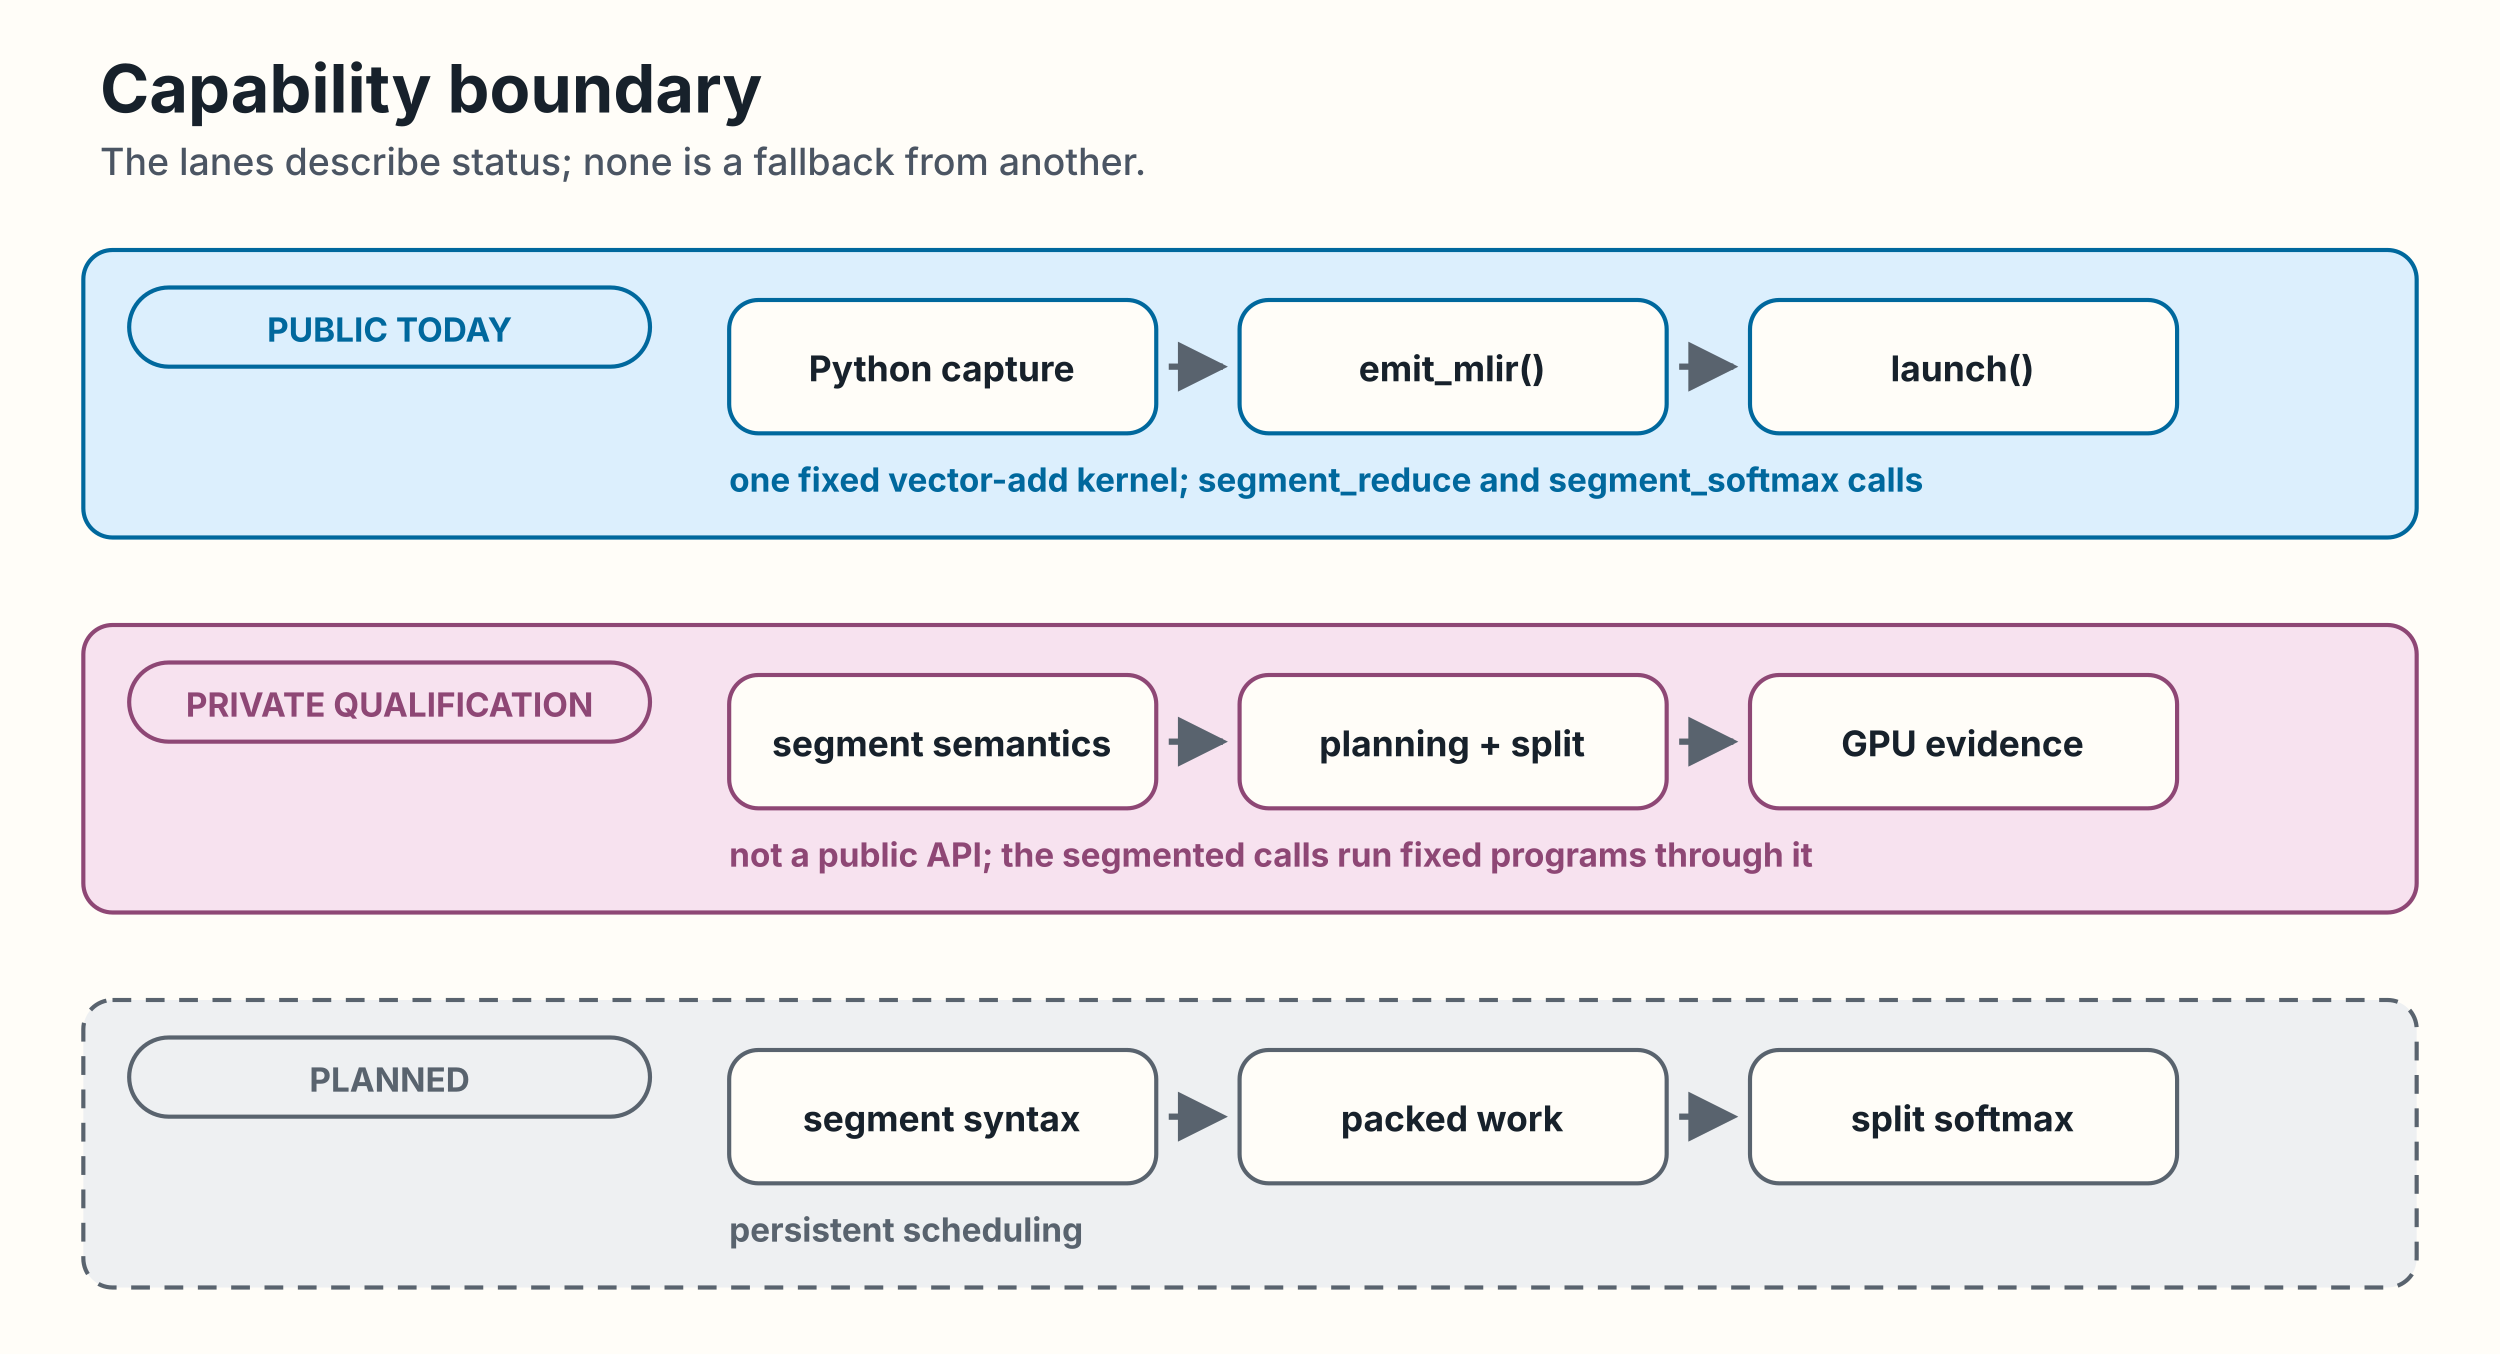
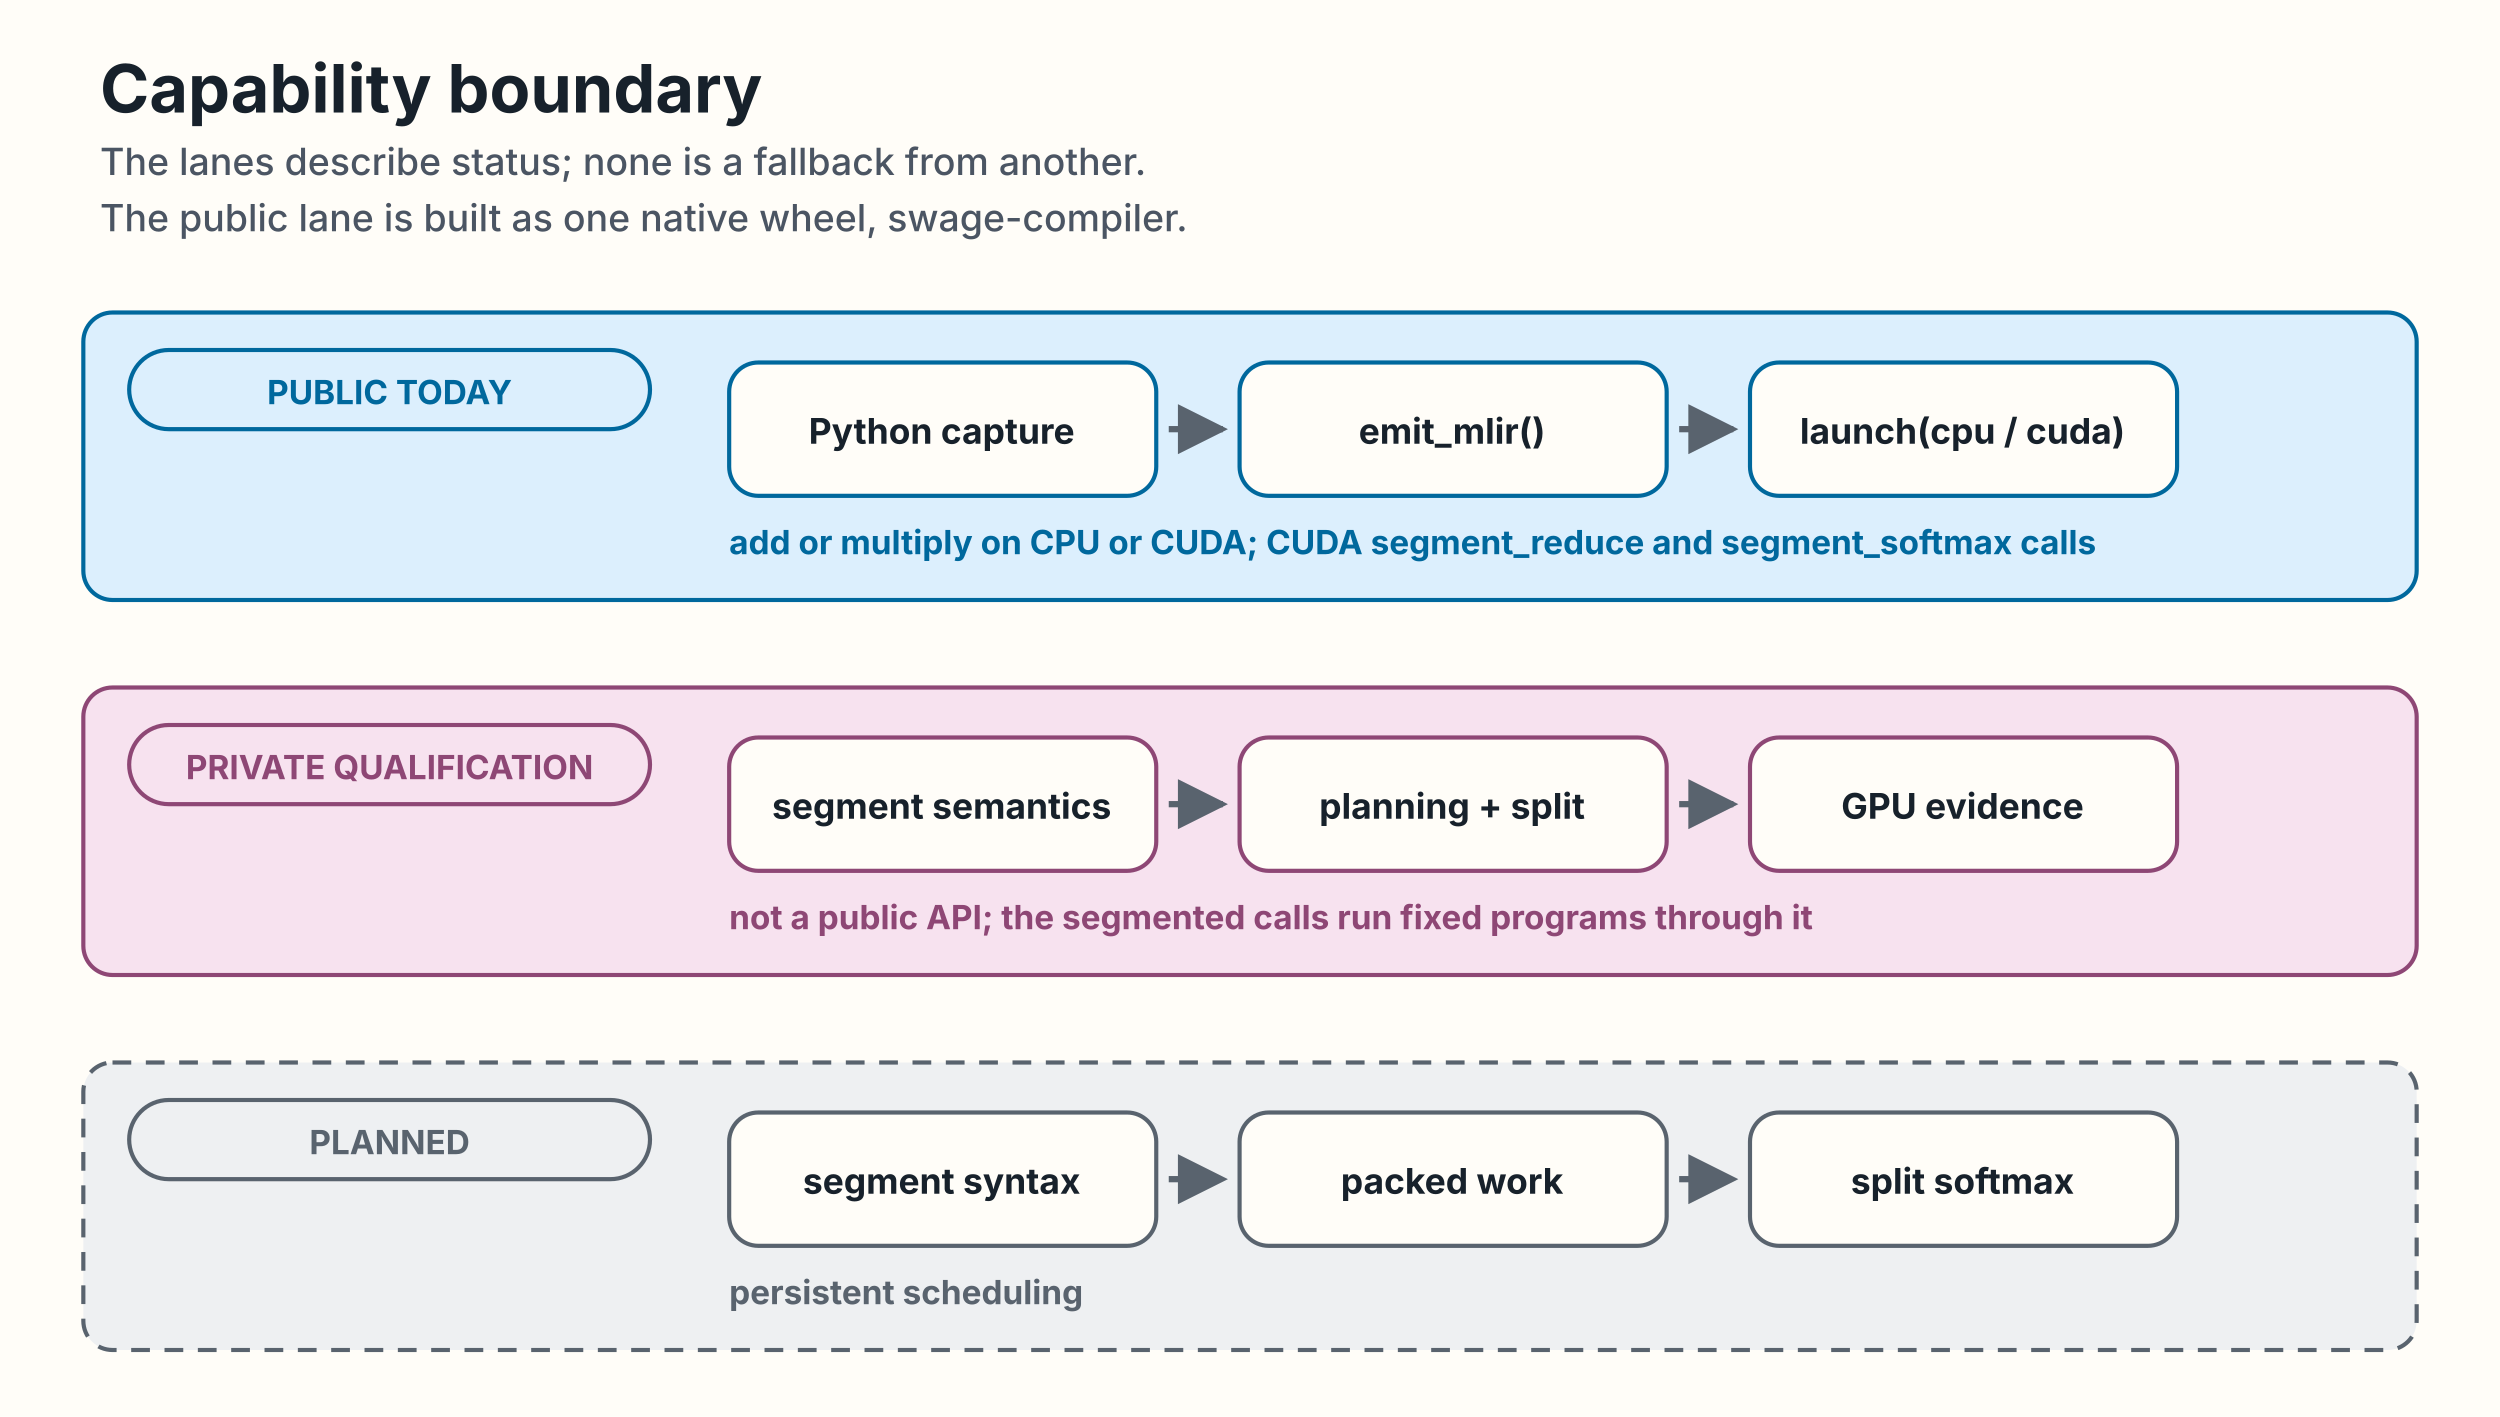
- <svg xmlns="http://www.w3.org/2000/svg" viewBox="0 0 1200 650" role="img" aria-labelledby="capability-boundary-title capability-boundary-description" font-family="system-ui, -apple-system, BlinkMacSystemFont, 'Segoe UI', sans-serif">
+ <svg xmlns="http://www.w3.org/2000/svg" viewBox="0 0 1200 680" role="img" aria-labelledby="capability-boundary-title capability-boundary-description" font-family="system-ui, -apple-system, BlinkMacSystemFont, 'Segoe UI', sans-serif">
  <defs>
    <marker id="capability-boundary-arrow" viewBox="0 0 10 10" refX="9" refY="5" markerWidth="8" markerHeight="8" orient="auto">
      <path d="M 0 0 L 10 5 L 0 10 z" fill="#59636E" />
    </marker>
  </defs>
-   <rect data-role="canvas" x="0" y="0" width="1200" height="650" fill="#FFFDF8" />
+   <rect data-role="canvas" x="0" y="0" width="1200" height="680" fill="#FFFDF8" />
  <text x="48" y="54" font-size="32" font-weight="750" fill="#17212B" text-anchor="start">Capability boundary</text>
  <text x="48" y="84" font-size="18" font-weight="500" fill="#4B5563" text-anchor="start">The lanes describe status; none is a fallback from another.</text>
-   <rect x="40" y="120" width="1120" height="138" rx="14" fill="#DCEFFD" stroke="#00689D" stroke-width="2" />
-   <rect x="62" y="138" width="250" height="38" rx="19" fill="#DCEFFD" stroke="#00689D" stroke-width="2" />
-   <text x="187" y="164" font-size="16" font-weight="750" fill="#00689D" text-anchor="middle">PUBLIC TODAY</text>
-   <rect x="350" y="144" width="205" height="64" rx="14" fill="#FFFDF8" stroke="#00689D" stroke-width="2" />
-   <text x="452" y="183" font-size="17" font-weight="650" fill="#17212B" text-anchor="middle">Python capture</text>
-   <rect x="595" y="144" width="205" height="64" rx="14" fill="#FFFDF8" stroke="#00689D" stroke-width="2" />
-   <text x="697" y="183" font-size="17" font-weight="650" fill="#17212B" text-anchor="middle">emit_mlir()</text>
-   <line x1="561" y1="176" x2="587" y2="176" stroke="#59636E" stroke-width="3" marker-end="url(#capability-boundary-arrow)" />
-   <rect x="840" y="144" width="205" height="64" rx="14" fill="#FFFDF8" stroke="#00689D" stroke-width="2" />
-   <text x="942" y="183" font-size="17" font-weight="650" fill="#17212B" text-anchor="middle">launch()</text>
-   <line x1="806" y1="176" x2="832" y2="176" stroke="#59636E" stroke-width="3" marker-end="url(#capability-boundary-arrow)" />
-   <text x="350" y="236" font-size="16" font-weight="650" fill="#00689D" text-anchor="start">one fixed vector-add kernel; segment_reduce and segment_softmax calls</text>
-   <rect x="40" y="300" width="1120" height="138" rx="14" fill="#F7E2EF" stroke="#8E4775" stroke-width="2" />
-   <rect x="62" y="318" width="250" height="38" rx="19" fill="#F7E2EF" stroke="#8E4775" stroke-width="2" />
-   <text x="187" y="344" font-size="16" font-weight="750" fill="#8E4775" text-anchor="middle">PRIVATE QUALIFICATION</text>
-   <rect x="350" y="324" width="205" height="64" rx="14" fill="#FFFDF8" stroke="#8E4775" stroke-width="2" />
-   <text x="452" y="363" font-size="17" font-weight="650" fill="#17212B" text-anchor="middle">segment semantics</text>
-   <rect x="595" y="324" width="205" height="64" rx="14" fill="#FFFDF8" stroke="#8E4775" stroke-width="2" />
-   <text x="697" y="363" font-size="17" font-weight="650" fill="#17212B" text-anchor="middle">planning + split</text>
-   <line x1="561" y1="356" x2="587" y2="356" stroke="#59636E" stroke-width="3" marker-end="url(#capability-boundary-arrow)" />
-   <rect x="840" y="324" width="205" height="64" rx="14" fill="#FFFDF8" stroke="#8E4775" stroke-width="2" />
-   <text x="942" y="363" font-size="17" font-weight="650" fill="#17212B" text-anchor="middle">GPU evidence</text>
-   <line x1="806" y1="356" x2="832" y2="356" stroke="#59636E" stroke-width="3" marker-end="url(#capability-boundary-arrow)" />
-   <text x="350" y="416" font-size="16" font-weight="650" fill="#8E4775" text-anchor="start">not a public API; the segmented calls run fixed programs through it</text>
-   <rect x="40" y="480" width="1120" height="138" rx="14" fill="#EEF0F2" stroke="#59636E" stroke-width="2" stroke-dasharray="9 7" />
-   <rect x="62" y="498" width="250" height="38" rx="19" fill="#EEF0F2" stroke="#59636E" stroke-width="2" />
-   <text x="187" y="524" font-size="16" font-weight="750" fill="#59636E" text-anchor="middle">PLANNED</text>
-   <rect x="350" y="504" width="205" height="64" rx="14" fill="#FFFDF8" stroke="#59636E" stroke-width="2" />
-   <text x="452" y="543" font-size="17" font-weight="650" fill="#17212B" text-anchor="middle">segment syntax</text>
-   <rect x="595" y="504" width="205" height="64" rx="14" fill="#FFFDF8" stroke="#59636E" stroke-width="2" />
-   <text x="697" y="543" font-size="17" font-weight="650" fill="#17212B" text-anchor="middle">packed work</text>
-   <line x1="561" y1="536" x2="587" y2="536" stroke="#59636E" stroke-width="3" stroke-dasharray="8 7" marker-end="url(#capability-boundary-arrow)" />
-   <rect x="840" y="504" width="205" height="64" rx="14" fill="#FFFDF8" stroke="#59636E" stroke-width="2" />
-   <text x="942" y="543" font-size="17" font-weight="650" fill="#17212B" text-anchor="middle">split softmax</text>
-   <line x1="806" y1="536" x2="832" y2="536" stroke="#59636E" stroke-width="3" stroke-dasharray="8 7" marker-end="url(#capability-boundary-arrow)" />
-   <text x="350" y="596" font-size="16" font-weight="650" fill="#59636E" text-anchor="start">persistent scheduling</text>
+   <text x="48" y="111" font-size="18" font-weight="500" fill="#4B5563" text-anchor="start">The public lane is built as one native wheel, swage-compiler.</text>
+   <rect x="40" y="150" width="1120" height="138" rx="14" fill="#DCEFFD" stroke="#00689D" stroke-width="2" />
+   <rect x="62" y="168" width="250" height="38" rx="19" fill="#DCEFFD" stroke="#00689D" stroke-width="2" />
+   <text x="187" y="194" font-size="16" font-weight="750" fill="#00689D" text-anchor="middle">PUBLIC TODAY</text>
+   <rect x="350" y="174" width="205" height="64" rx="14" fill="#FFFDF8" stroke="#00689D" stroke-width="2" />
+   <text x="452" y="213" font-size="17" font-weight="650" fill="#17212B" text-anchor="middle">Python capture</text>
+   <rect x="595" y="174" width="205" height="64" rx="14" fill="#FFFDF8" stroke="#00689D" stroke-width="2" />
+   <text x="697" y="213" font-size="17" font-weight="650" fill="#17212B" text-anchor="middle">emit_mlir()</text>
+   <line x1="561" y1="206" x2="587" y2="206" stroke="#59636E" stroke-width="3" marker-end="url(#capability-boundary-arrow)" />
+   <rect x="840" y="174" width="205" height="64" rx="14" fill="#FFFDF8" stroke="#00689D" stroke-width="2" />
+   <text x="942" y="213" font-size="17" font-weight="650" fill="#17212B" text-anchor="middle">launch(cpu / cuda)</text>
+   <line x1="806" y1="206" x2="832" y2="206" stroke="#59636E" stroke-width="3" marker-end="url(#capability-boundary-arrow)" />
+   <text x="350" y="266" font-size="16" font-weight="650" fill="#00689D" text-anchor="start">add or multiply on CPU or CUDA; CUDA segment_reduce and segment_softmax calls</text>
+   <rect x="40" y="330" width="1120" height="138" rx="14" fill="#F7E2EF" stroke="#8E4775" stroke-width="2" />
+   <rect x="62" y="348" width="250" height="38" rx="19" fill="#F7E2EF" stroke="#8E4775" stroke-width="2" />
+   <text x="187" y="374" font-size="16" font-weight="750" fill="#8E4775" text-anchor="middle">PRIVATE QUALIFICATION</text>
+   <rect x="350" y="354" width="205" height="64" rx="14" fill="#FFFDF8" stroke="#8E4775" stroke-width="2" />
+   <text x="452" y="393" font-size="17" font-weight="650" fill="#17212B" text-anchor="middle">segment semantics</text>
+   <rect x="595" y="354" width="205" height="64" rx="14" fill="#FFFDF8" stroke="#8E4775" stroke-width="2" />
+   <text x="697" y="393" font-size="17" font-weight="650" fill="#17212B" text-anchor="middle">planning + split</text>
+   <line x1="561" y1="386" x2="587" y2="386" stroke="#59636E" stroke-width="3" marker-end="url(#capability-boundary-arrow)" />
+   <rect x="840" y="354" width="205" height="64" rx="14" fill="#FFFDF8" stroke="#8E4775" stroke-width="2" />
+   <text x="942" y="393" font-size="17" font-weight="650" fill="#17212B" text-anchor="middle">GPU evidence</text>
+   <line x1="806" y1="386" x2="832" y2="386" stroke="#59636E" stroke-width="3" marker-end="url(#capability-boundary-arrow)" />
+   <text x="350" y="446" font-size="16" font-weight="650" fill="#8E4775" text-anchor="start">not a public API; the segmented calls run fixed programs through it</text>
+   <rect x="40" y="510" width="1120" height="138" rx="14" fill="#EEF0F2" stroke="#59636E" stroke-width="2" stroke-dasharray="9 7" />
+   <rect x="62" y="528" width="250" height="38" rx="19" fill="#EEF0F2" stroke="#59636E" stroke-width="2" />
+   <text x="187" y="554" font-size="16" font-weight="750" fill="#59636E" text-anchor="middle">PLANNED</text>
+   <rect x="350" y="534" width="205" height="64" rx="14" fill="#FFFDF8" stroke="#59636E" stroke-width="2" />
+   <text x="452" y="573" font-size="17" font-weight="650" fill="#17212B" text-anchor="middle">segment syntax</text>
+   <rect x="595" y="534" width="205" height="64" rx="14" fill="#FFFDF8" stroke="#59636E" stroke-width="2" />
+   <text x="697" y="573" font-size="17" font-weight="650" fill="#17212B" text-anchor="middle">packed work</text>
+   <line x1="561" y1="566" x2="587" y2="566" stroke="#59636E" stroke-width="3" stroke-dasharray="8 7" marker-end="url(#capability-boundary-arrow)" />
+   <rect x="840" y="534" width="205" height="64" rx="14" fill="#FFFDF8" stroke="#59636E" stroke-width="2" />
+   <text x="942" y="573" font-size="17" font-weight="650" fill="#17212B" text-anchor="middle">split softmax</text>
+   <line x1="806" y1="566" x2="832" y2="566" stroke="#59636E" stroke-width="3" stroke-dasharray="8 7" marker-end="url(#capability-boundary-arrow)" />
+   <text x="350" y="626" font-size="16" font-weight="650" fill="#59636E" text-anchor="start">persistent scheduling</text>
</svg>
